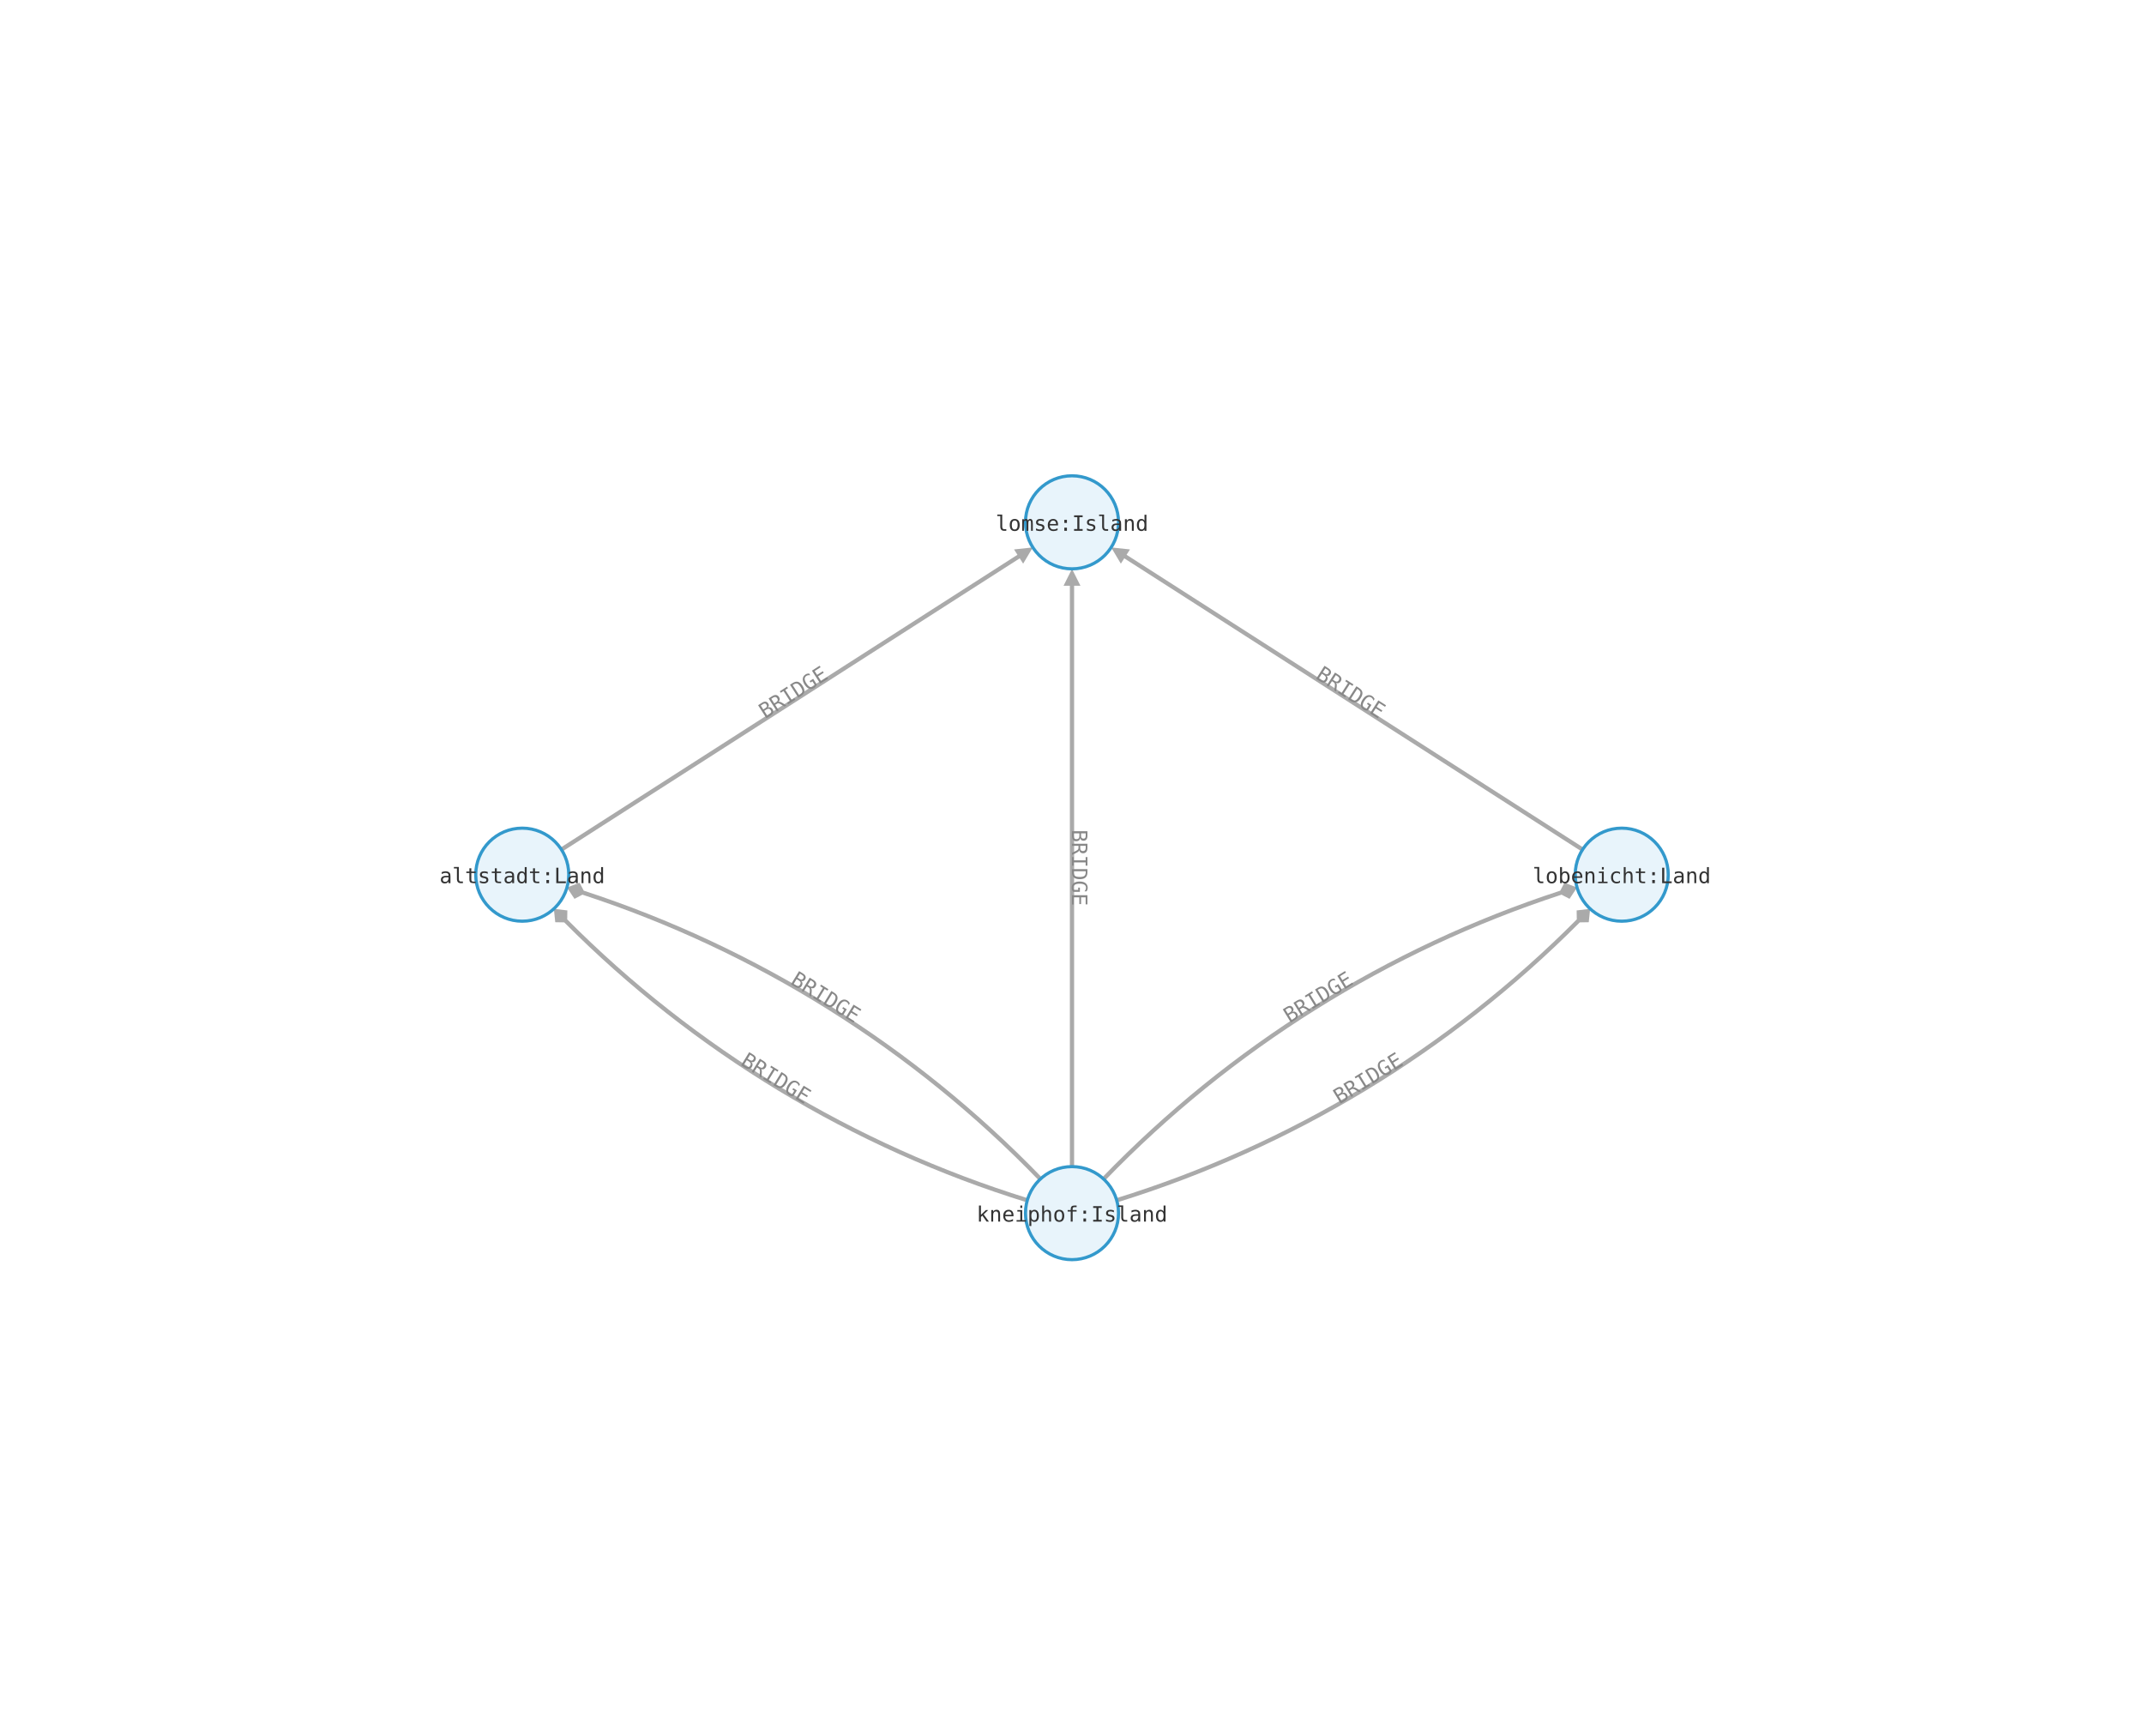
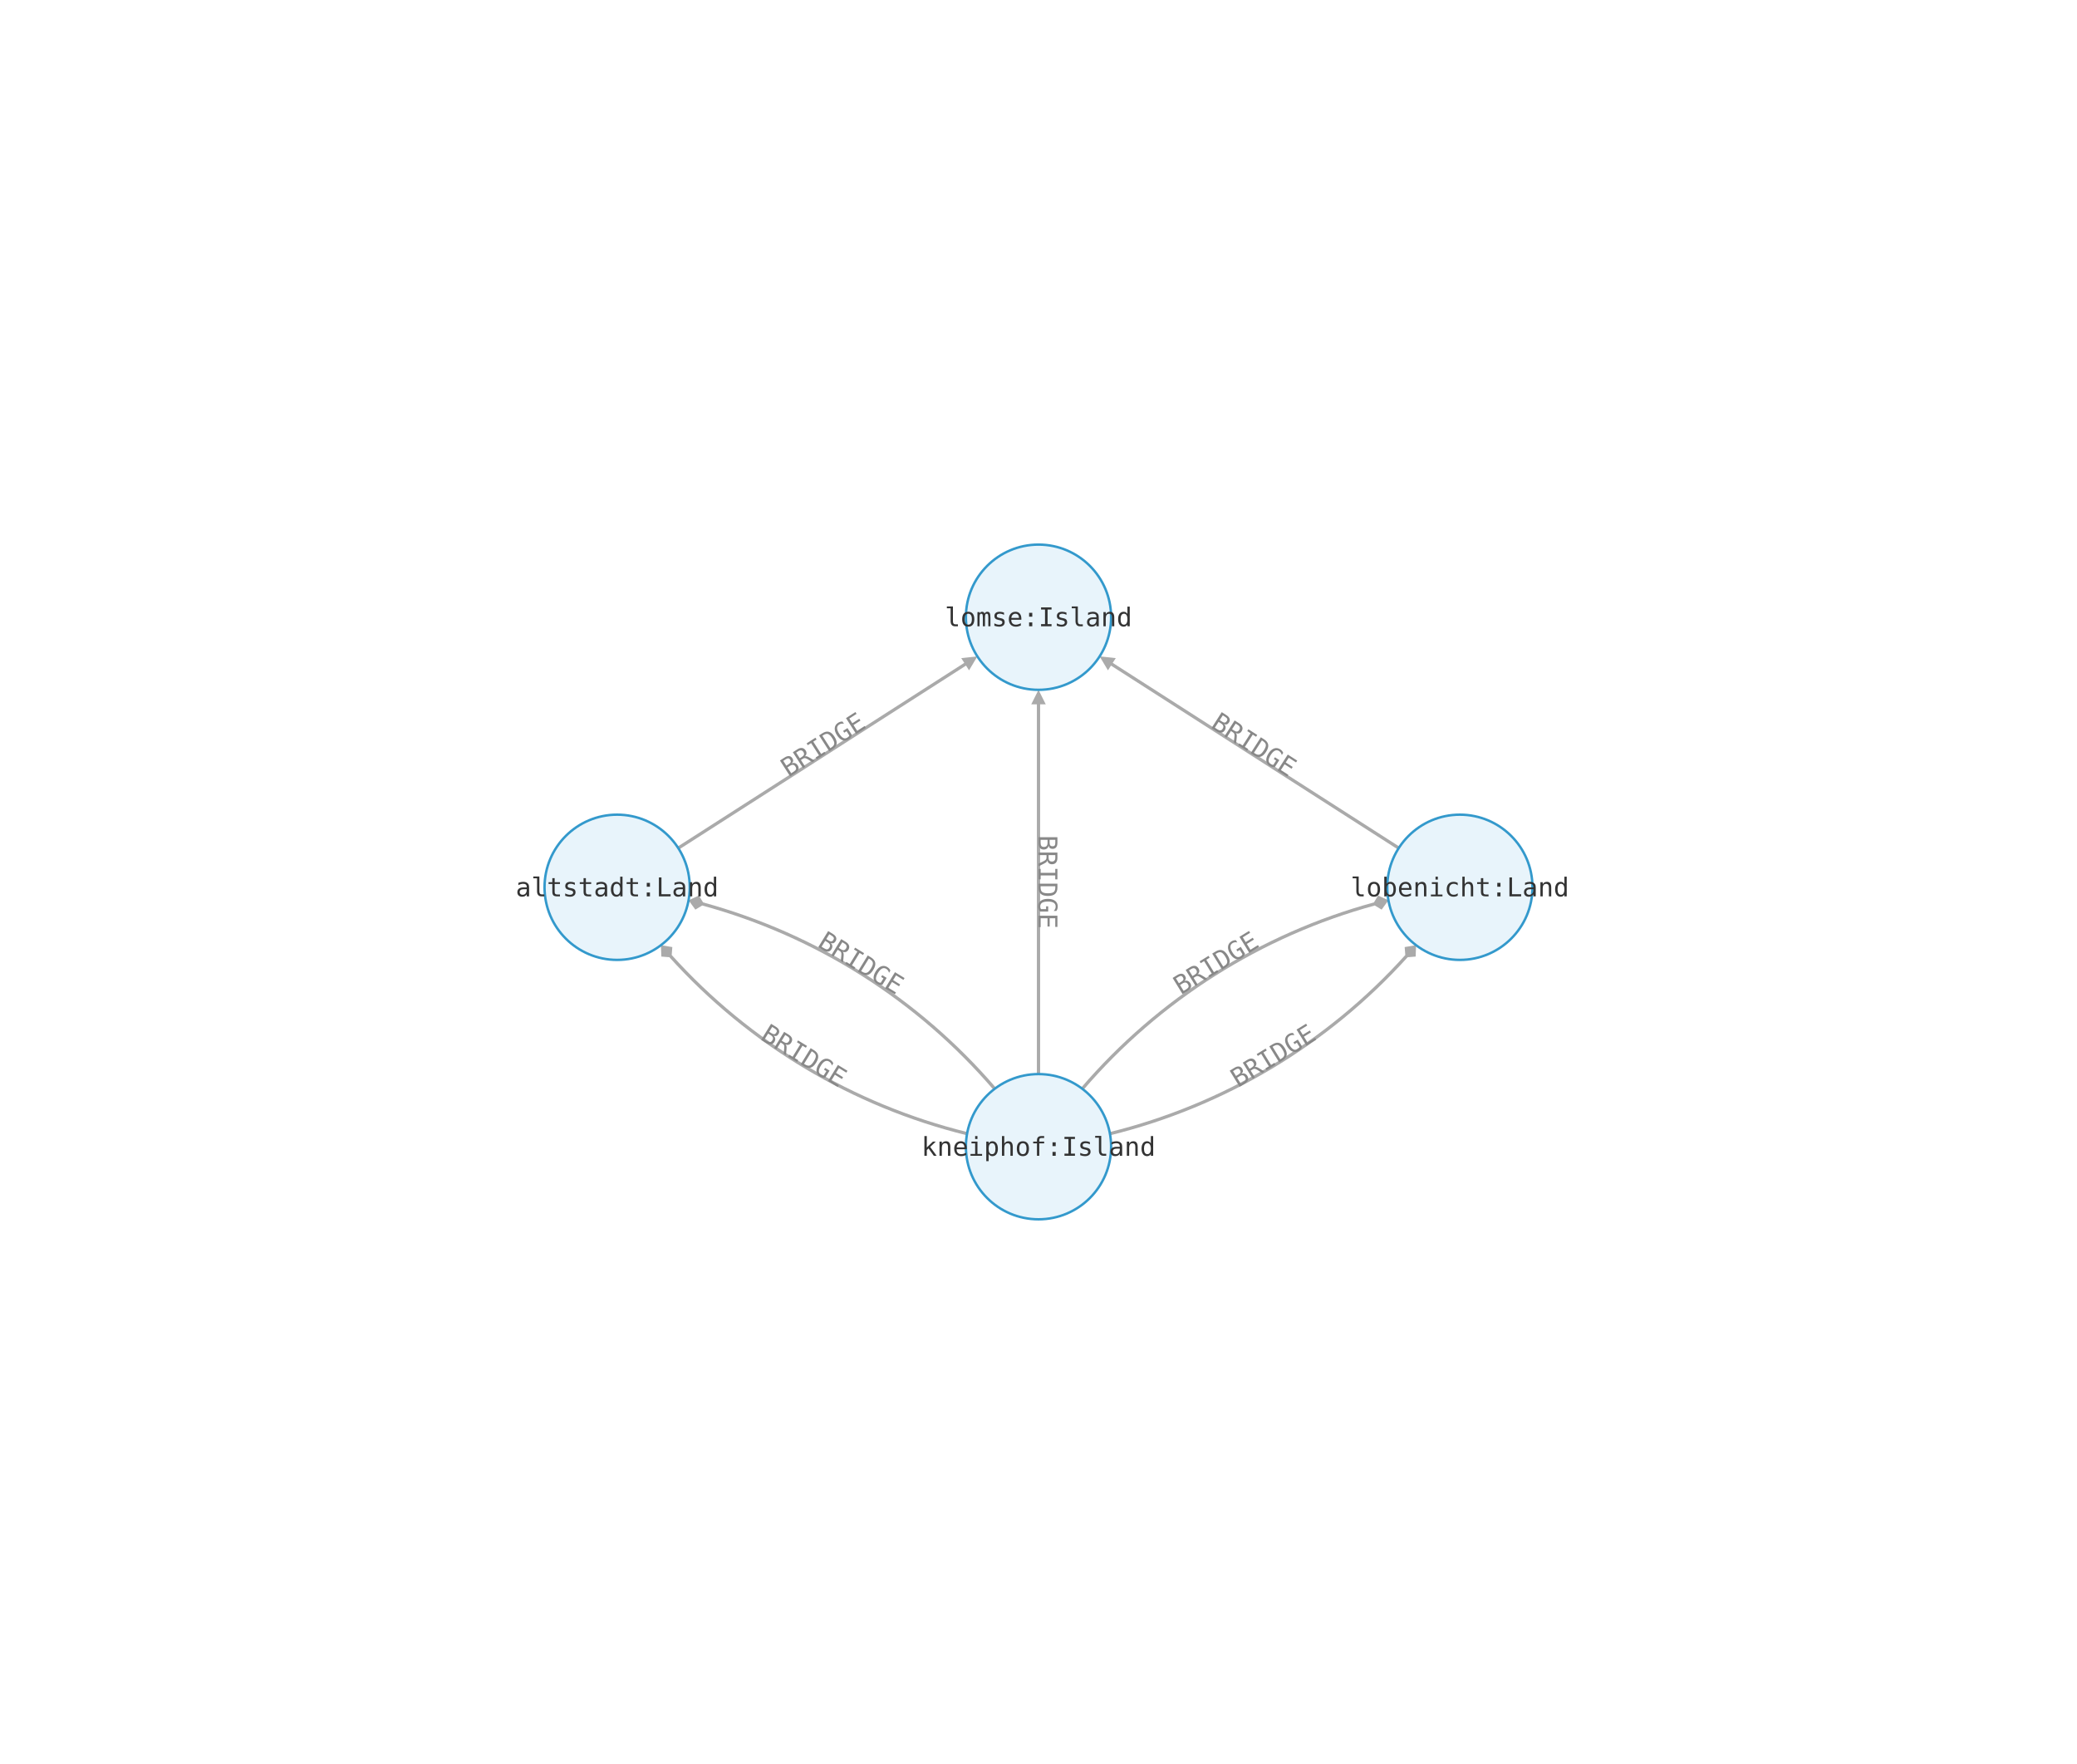
- <svg xmlns="http://www.w3.org/2000/svg" font-family="monospace" font-size="10" viewBox="-207.00 -207.00 1014.00 820.68">
+ <svg xmlns="http://www.w3.org/2000/svg" font-family="monospace" font-size="16" viewBox="-340.80 -340.80 1281.60 1088.28">
  <g id="path-envelopes" />
  <g id="edges">
-     <path d="M 278.56,361.56 A 530.12,530.12 0 0 1 59.84,229.18 L 55.60,229.11 L 54.95,222.77 L 61.33,223.53 L 61.26,227.77 A 528.12,528.12 0 0 0 279.15,359.65 Z" fill="#aaa" stroke="none" />
-     <text fill="#888" text-anchor="middle" transform="rotate(31.6,158.20,305.81)" x="158.205" y="305.812">
+     <path d="M 255.69,359.62 A 364.59,364.59 0 0 1 72.19,249.76 L 67.28,249.38 L 67.02,242.36 L 74.05,243.51 L 73.68,248.42 A 362.59,362.59 0 0 0 256.16,357.68 Z" fill="#aaa" stroke="none" />
+     <text fill="#888" text-anchor="middle" transform="rotate(31.6,152.39,315.26)" x="152.386" y="315.265">
BRIDGE
</text>
-     <path d="M 285.77,349.84 A 530.12,530.12 0 0 0 69.08,214.18 L 67.10,210.43 L 61.14,212.70 L 64.70,218.06 L 68.46,216.08 A 528.12,528.12 0 0 1 284.33,351.23 Z" fill="#aaa" stroke="none" />
-     <text fill="#888" text-anchor="middle" transform="rotate(31.6,181.80,267.49)" x="181.795" y="267.491">
+     <path d="M 273.74,330.29 A 364.59,364.59 0 0 0 93.01,215.94 L 90.46,211.73 L 84.07,214.65 L 88.27,220.41 L 92.48,217.87 A 362.59,362.59 0 0 1 272.22,331.59 Z" fill="#aaa" stroke="none" />
+     <text fill="#888" text-anchor="middle" transform="rotate(31.6,187.61,258.04)" x="187.614" y="258.039">
BRIDGE
</text>
-     <path d="M 57.98,193.91 L 274.20,55.35 L 272.58,52.82 L 281.48,51.87 L 276.90,59.55 L 275.28,57.03 L 59.06,195.60 Z" fill="#aaa" stroke="none" />
+     <path d="M 77.18,181.61 L 254.20,68.17 L 252.32,65.24 L 262.28,64.17 L 257.15,72.78 L 255.28,69.85 L 78.26,183.29 Z" fill="#aaa" stroke="none" />
    <text fill="#888" text-anchor="middle" transform="rotate(-32.7,170.00,123.31)" x="170" y="123.312">
BRIDGE
</text>
-     <path d="M 299.00,344.68 L 299.00,70.00 L 296.00,70.00 L 300.00,62.00 L 304.00,70.00 L 301.00,70.00 L 301.00,344.68 Z" fill="#aaa" stroke="none" />
+     <path d="M 299.00,321.88 L 299.00,93.76 L 295.52,93.76 L 300.00,84.80 L 304.48,93.76 L 301.00,93.76 L 301.00,321.88 Z" fill="#aaa" stroke="none" />
    <text fill="#888" text-anchor="middle" transform="rotate(90.0,300.00,203.34)" x="300" y="203.339">
BRIDGE
</text>
-     <path d="M 314.23,349.84 A 530.12,530.12 0 0 1 530.92,214.18 L 532.90,210.43 L 538.86,212.70 L 535.30,218.06 L 531.54,216.08 A 528.12,528.12 0 0 0 315.67,351.23 Z" fill="#aaa" stroke="none" />
-     <text fill="#888" text-anchor="middle" transform="rotate(-31.6,418.20,267.49)" x="418.205" y="267.491">
+     <path d="M 326.26,330.29 A 364.59,364.59 0 0 1 506.99,215.94 L 509.54,211.73 L 515.93,214.65 L 511.73,220.41 L 507.52,217.87 A 362.59,362.59 0 0 0 327.78,331.59 Z" fill="#aaa" stroke="none" />
+     <text fill="#888" text-anchor="middle" transform="rotate(-31.6,412.39,258.04)" x="412.386" y="258.039">
BRIDGE
</text>
-     <path d="M 321.44,361.56 A 530.12,530.12 0 0 0 540.16,229.18 L 544.40,229.11 L 545.05,222.77 L 538.67,223.53 L 538.74,227.77 A 528.12,528.12 0 0 1 320.85,359.65 Z" fill="#aaa" stroke="none" />
-     <text fill="#888" text-anchor="middle" transform="rotate(-31.6,441.80,305.81)" x="441.795" y="305.812">
+     <path d="M 344.31,359.62 A 364.59,364.59 0 0 0 527.81,249.76 L 532.72,249.38 L 532.98,242.36 L 525.95,243.51 L 526.32,248.42 A 362.59,362.59 0 0 1 343.84,357.68 Z" fill="#aaa" stroke="none" />
+     <text fill="#888" text-anchor="middle" transform="rotate(-31.6,447.61,315.26)" x="447.614" y="315.265">
BRIDGE
</text>
-     <path d="M 540.94,195.60 L 324.72,57.03 L 323.10,59.55 L 318.52,51.87 L 327.42,52.82 L 325.80,55.35 L 542.02,193.91 Z" fill="#aaa" stroke="none" />
+     <path d="M 521.74,183.29 L 344.72,69.85 L 342.85,72.78 L 337.72,64.17 L 347.68,65.24 L 345.80,68.17 L 522.82,181.61 Z" fill="#aaa" stroke="none" />
    <text fill="#888" text-anchor="middle" transform="rotate(32.7,430.00,123.31)" x="430" y="123.312">
BRIDGE
</text>
  </g>
  <g id="nodes">
-     <circle cx="40" cy="206.625" fill="#e8f4fb" r="22" stroke="#3399cc" stroke-width="1.5" />
-     <circle cx="300" cy="366.679" fill="#e8f4fb" r="22" stroke="#3399cc" stroke-width="1.5" />
-     <circle cx="560" cy="206.625" fill="#e8f4fb" r="22" stroke="#3399cc" stroke-width="1.5" />
-     <circle cx="300" cy="40" fill="#e8f4fb" r="22" stroke="#3399cc" stroke-width="1.5" />
+     <circle cx="40" cy="206.625" fill="#e8f4fb" r="44.8" stroke="#3399cc" stroke-width="1.5" />
+     <circle cx="300" cy="366.679" fill="#e8f4fb" r="44.8" stroke="#3399cc" stroke-width="1.5" />
+     <circle cx="560" cy="206.625" fill="#e8f4fb" r="44.8" stroke="#3399cc" stroke-width="1.5" />
+     <circle cx="300" cy="40" fill="#e8f4fb" r="44.8" stroke="#3399cc" stroke-width="1.5" />
  </g>
  <g id="labels">
-     <text fill="#333" text-anchor="middle" x="40" y="210.625">
+     <text fill="#333" text-anchor="middle" x="40" y="212.225">
altstadt:Land
</text>
-     <text fill="#333" text-anchor="middle" x="300" y="370.679">
+     <text fill="#333" text-anchor="middle" x="300" y="372.279">
kneiphof:Island
</text>
-     <text fill="#333" text-anchor="middle" x="560" y="210.625">
+     <text fill="#333" text-anchor="middle" x="560" y="212.225">
lobenicht:Land
</text>
-     <text fill="#333" text-anchor="middle" x="300" y="44">
+     <text fill="#333" text-anchor="middle" x="300" y="45.6">
lomse:Island
</text>
  </g>
</svg>
